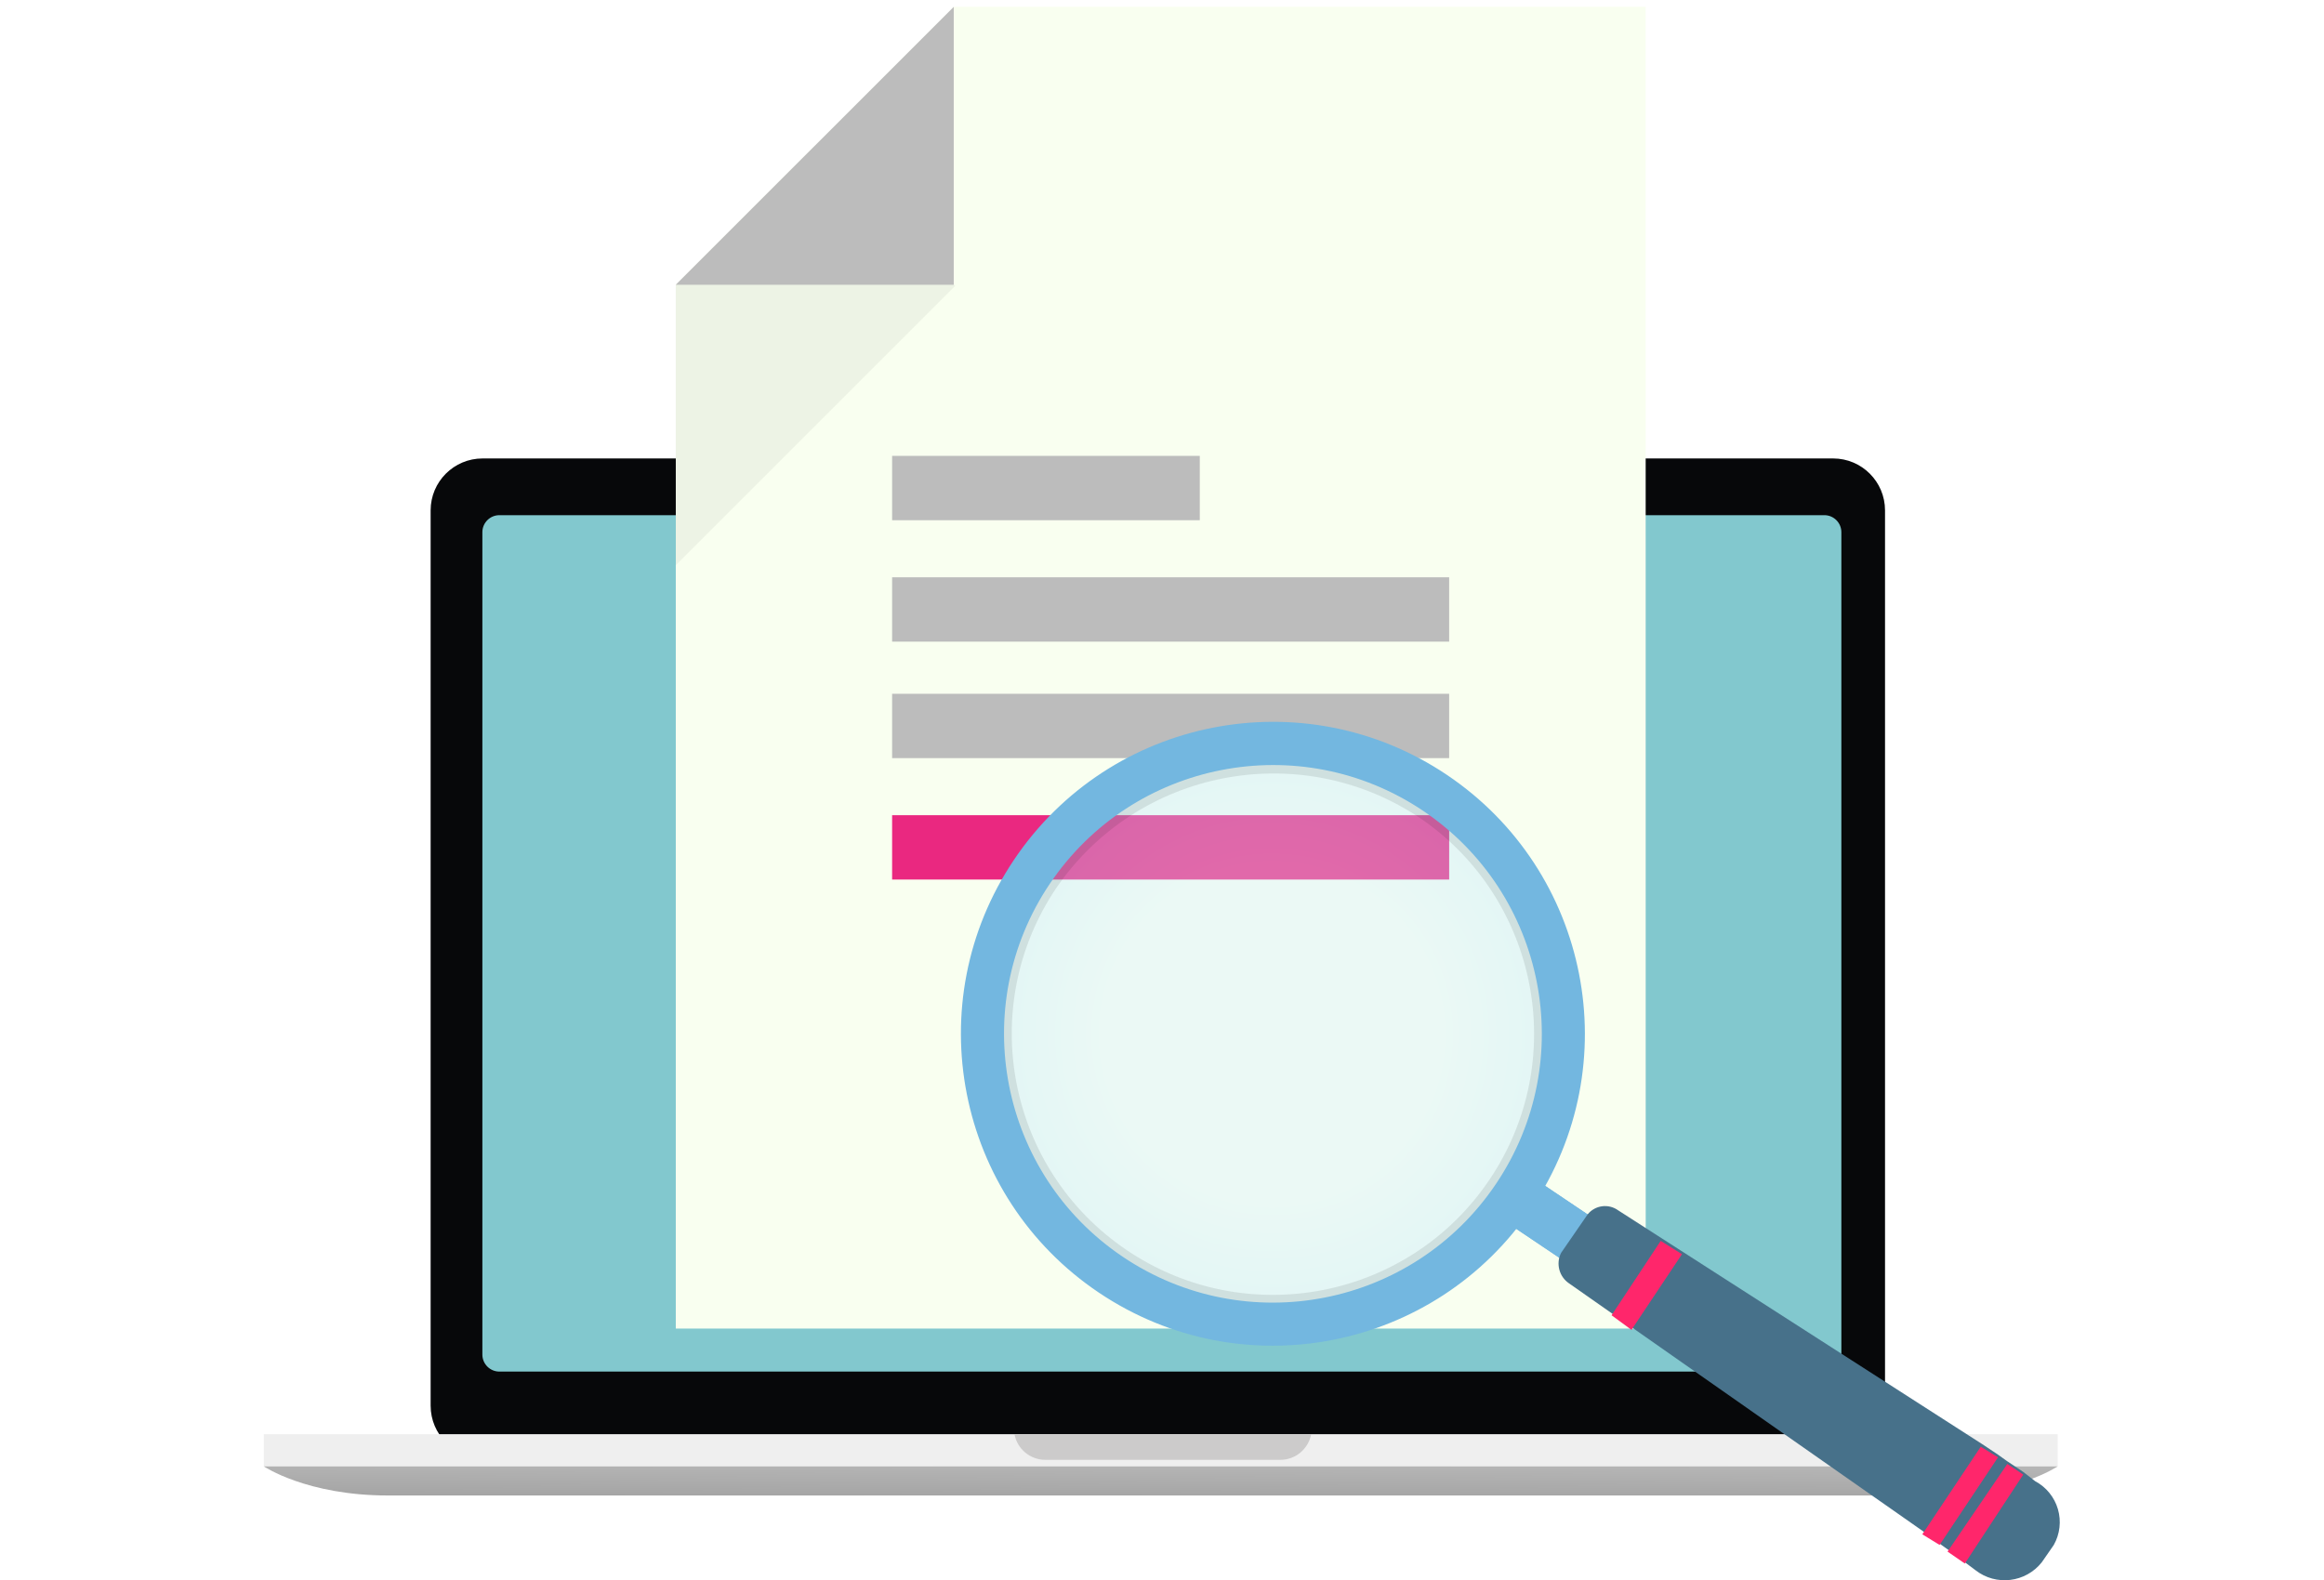
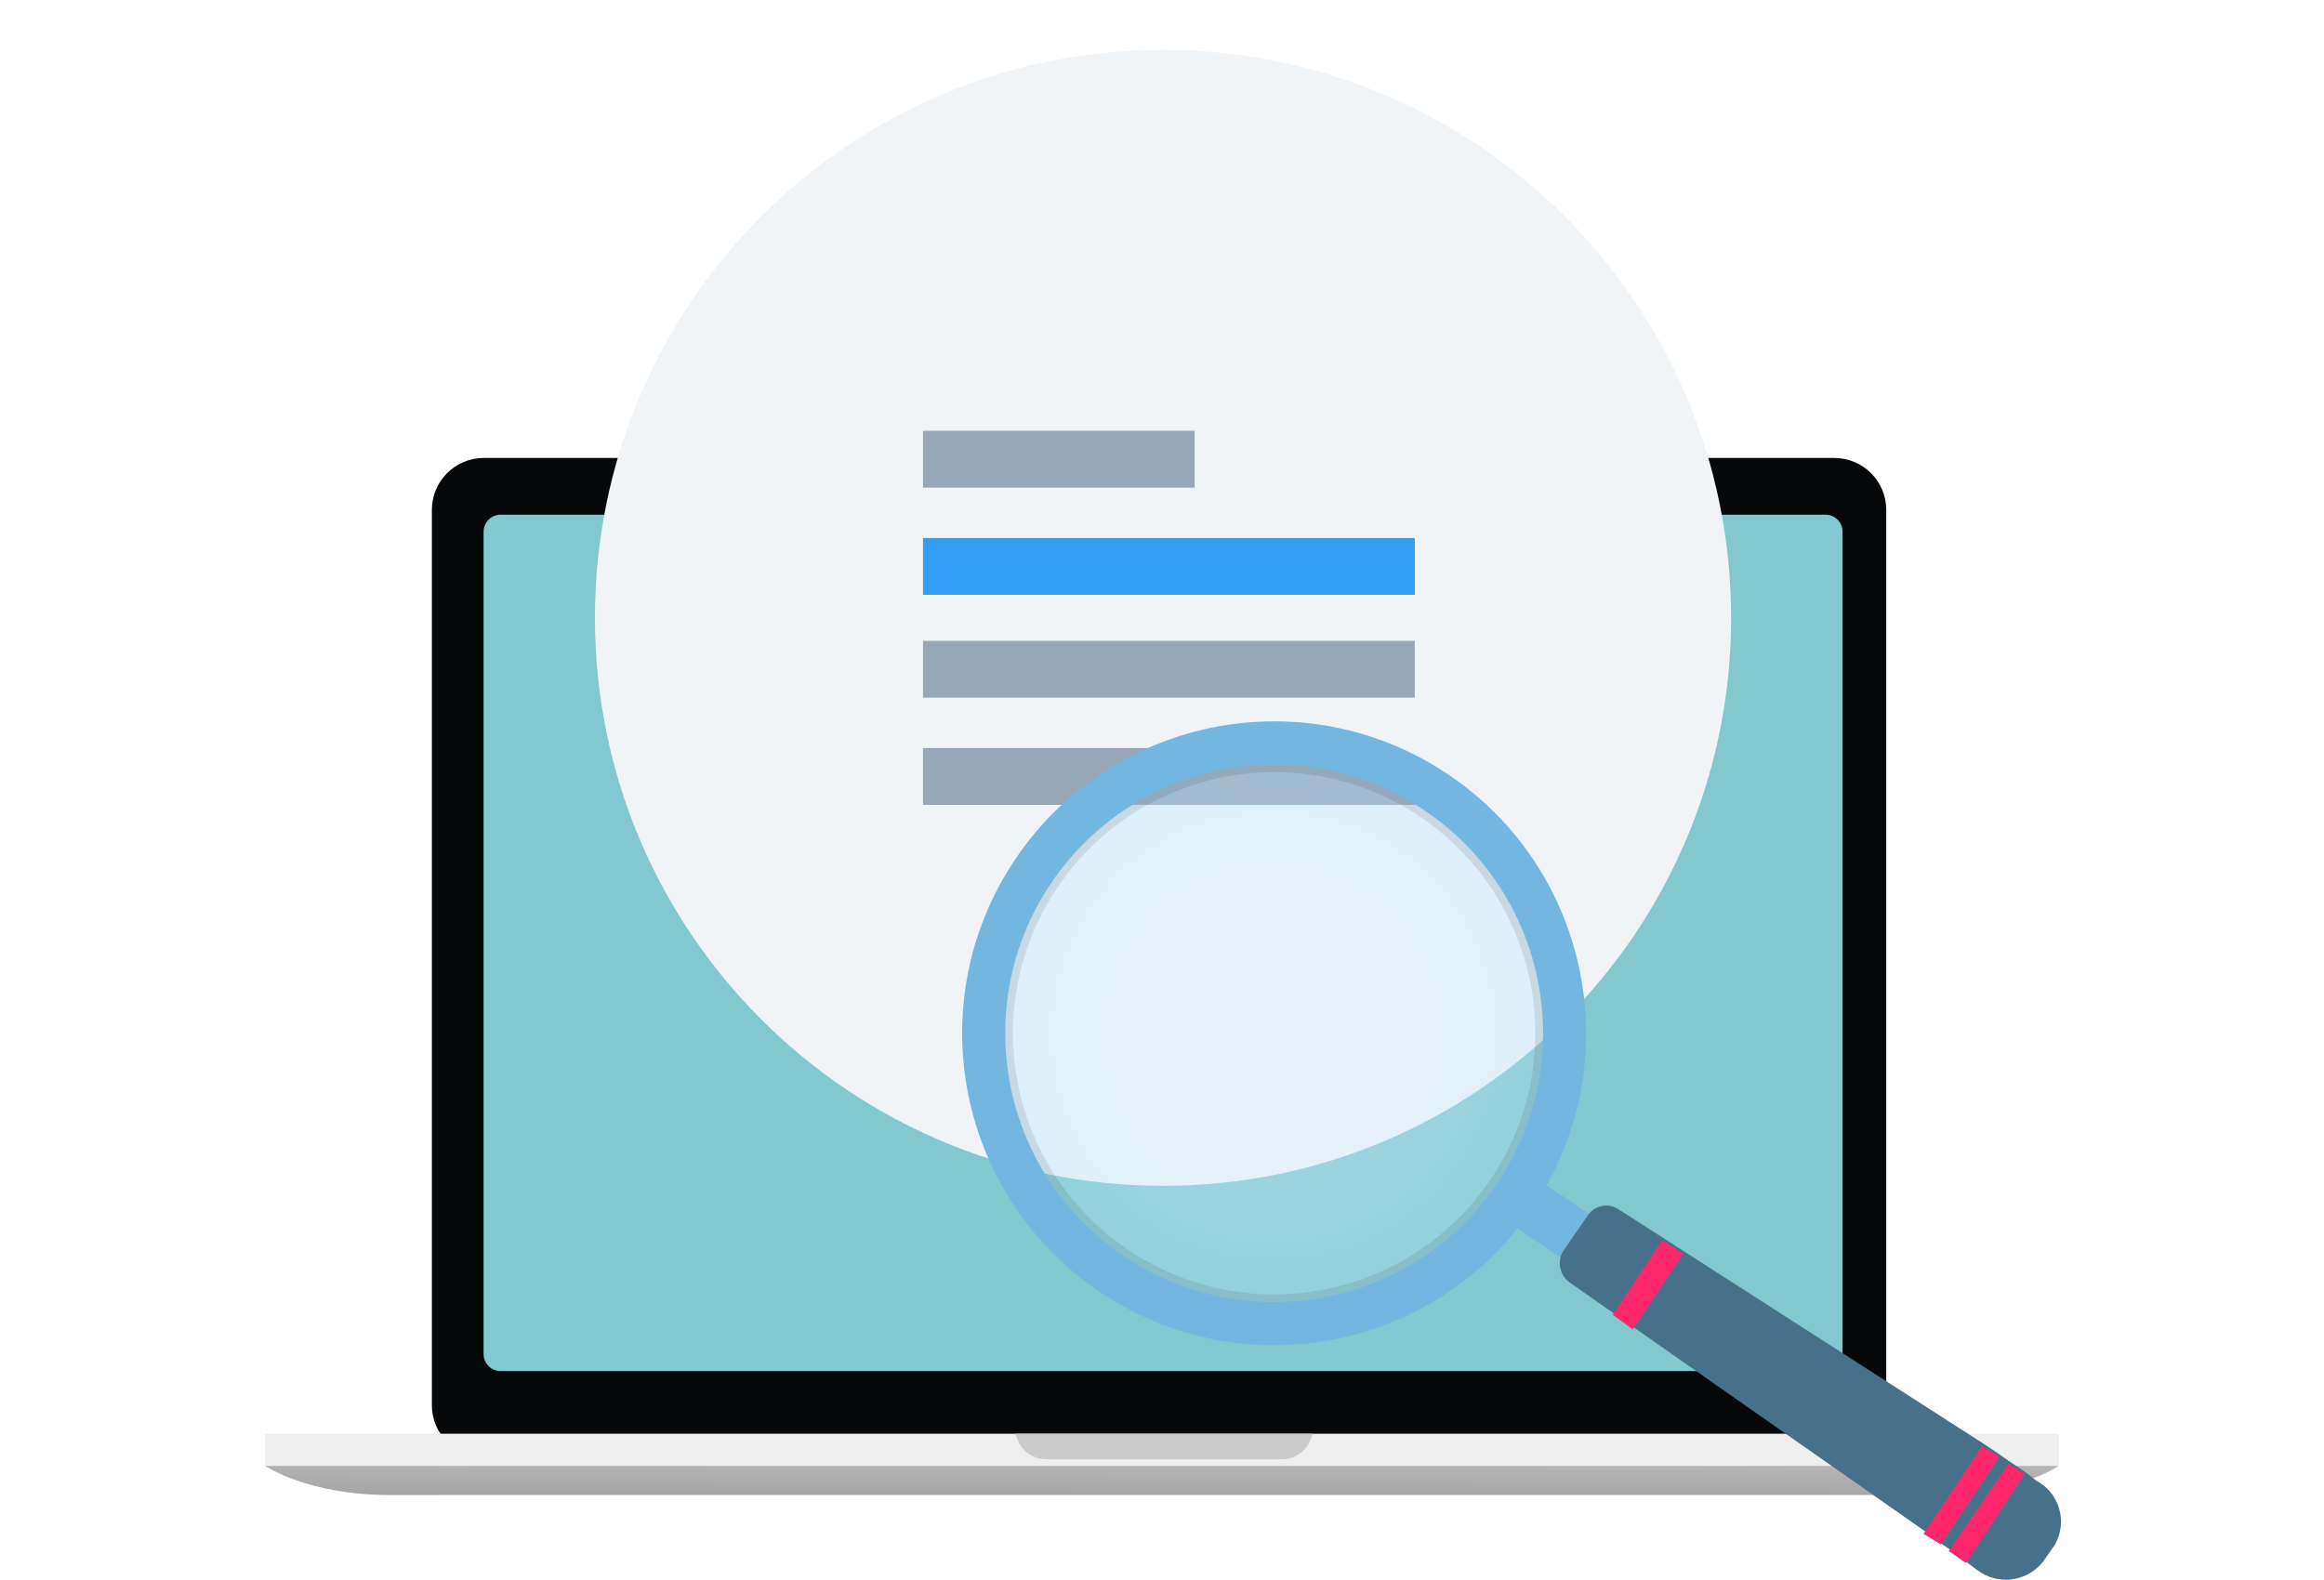
<svg xmlns="http://www.w3.org/2000/svg" id="Warstwa_1" data-name="Warstwa 1" viewBox="0 0 175 119">
  <defs>
-     <style>.cls-1{fill:#07080a;}.cls-2{fill:#efefef;}.cls-3{fill:url(#linear-gradient);}.cls-4{fill:#82c8ce;}.cls-5{fill:#cccbcb;}.cls-6{fill:#f9fff0;}.cls-7{fill:#bcbcbc;}.cls-8{fill:#ea2880;}.cls-9{opacity:0.05;}.cls-10{fill:#73b7e0;}.cls-11{fill:#47718a;}.cls-12{fill:#ff266b;}.cls-13{isolation:isolate;opacity:0.33;fill:url(#radial-gradient);}.cls-14{opacity:0.09;}</style>
-     <linearGradient id="linear-gradient" x1="87.45" y1="99.127" x2="87.3" y2="137.748" gradientUnits="userSpaceOnUse">
+     <style>.cls-1{fill:#07080a;}.cls-2{fill:#efefef;}.cls-3{fill:url(#linear-gradient);}.cls-4{fill:#82c8ce;}.cls-5{fill:#cccbcb;}.cls-6{fill:#f0f4f6;}.cls-7{fill:#98a7b7;}.cls-8{fill:#2f9ef3;}.cls-9{fill:#73b7e0;}.cls-10{fill:#47718a;}.cls-11{fill:#ff266b;}.cls-12{isolation:isolate;opacity:0.33;fill:url(#radial-gradient);}.cls-13{opacity:0.09;}</style>
+     <linearGradient id="linear-gradient" x1="87.542" y1="1263.472" x2="87.392" y2="1224.851" gradientTransform="matrix(1, 0, 0, -1, 0, 1362.562)" gradientUnits="userSpaceOnUse">
      <stop offset="0" stop-color="#fff" />
      <stop offset="1" />
    </linearGradient>
-     <radialGradient id="radial-gradient" cx="-544.589" cy="-370.181" r="23.1" gradientTransform="matrix(0.558, -0.83, -0.83, -0.558, 92.416, -580.669)" gradientUnits="userSpaceOnUse">
+     <radialGradient id="radial-gradient" cx="-691.333" cy="2007.926" r="23.119" gradientTransform="matrix(0.558, -0.83, 0.83, 0.558, -1184.966, -1616.385)" gradientUnits="userSpaceOnUse">
      <stop offset="0.531" stop-color="#cfedff" />
      <stop offset="1" stop-color="#ade1ff" />
    </radialGradient>
  </defs>
-   <rect class="cls-1" x="32.427" y="34.529" width="109.518" height="75.252" rx="3.911" />
-   <rect class="cls-2" x="19.865" y="108.018" width="135.08" height="2.423" />
-   <path class="cls-3" d="M116.661,110.442H19.866s3.23,2.193,9.357,2.193H145.588c6.128,0,9.357-2.193,9.357-2.193Z" />
-   <rect class="cls-4" x="36.323" y="38.801" width="102.334" height="64.502" rx="1.283" />
-   <path class="cls-5" d="M98.732,108.018a2.366,2.366,0,0,1-2.321,1.933h-17.7a2.369,2.369,0,0,1-2.32-1.933Z" />
-   <path class="cls-6" d="M123.924,100.064H50.888V21.447L71.82.515h52.1Z" />
-   <rect class="cls-7" x="67.177" y="34.335" width="23.169" height="4.846" />
-   <rect class="cls-7" x="67.177" y="43.48" width="41.947" height="4.846" />
-   <rect class="cls-7" x="67.177" y="52.253" width="41.947" height="4.846" />
-   <rect class="cls-8" x="67.177" y="61.398" width="41.947" height="4.846" />
-   <polygon class="cls-9" points="71.923 21.53 50.887 42.565 50.887 21.444 61.362 10.969 71.923 21.53" />
-   <polygon class="cls-7" points="71.819 21.447 50.887 21.447 71.819 0.515 71.819 21.447" />
-   <rect class="cls-10" x="114.37" y="88.044" width="3.9" height="7.2" transform="translate(-24.631 137.05) rotate(-56.089)" />
-   <rect class="cls-10" x="114.37" y="88.044" width="3.9" height="7.2" transform="translate(-24.631 137.05) rotate(-56.089)" />
-   <path class="cls-11" d="M153.253,111.56a3.494,3.494,0,0,1,1.4,4.8l-.9,1.3a3.57,3.57,0,0,1-5,.6l-.8-.6-1.2-.9-.7-.5-1.2-.9-26.7-18.7a1.8,1.8,0,0,1-.6-2.3l2-2.9a1.688,1.688,0,0,1,2.3-.3l27.4,17.6,1.2.8.7.5,1.2.8Z" />
-   <polygon class="cls-12" points="122.853 100.16 126.653 94.46 125.053 93.46 121.353 99.06 122.853 100.16" />
-   <polygon class="cls-12" points="150.453 109.76 146.053 116.36 144.753 115.56 149.153 108.96 150.453 109.76" />
-   <polygon class="cls-12" points="152.353 111.06 147.953 117.76 146.653 116.86 151.153 110.26 152.353 111.06" />
-   <path class="cls-13" d="M113.853,89.96a21.758,21.758,0,1,1-5.9-30.2A21.822,21.822,0,0,1,113.853,89.96Z" />
-   <g class="cls-14">
-     <path d="M114.753,90.56a22.84,22.84,0,1,1-6.2-31.7A22.833,22.833,0,0,1,114.753,90.56Zm-35.2-23.7a19.664,19.664,0,1,0,27.3-5.3A19.829,19.829,0,0,0,79.553,66.86Z" />
+   <rect class="cls-1" x="32.519" y="34.492" width="109.518" height="75.252" rx="3.911" />
+   <rect class="cls-2" x="19.957" y="107.981" width="135.08" height="2.423" />
+   <path class="cls-3" d="M116.753,110.405H19.958s3.23,2.193,9.357,2.193H145.68c6.128,0,9.357-2.193,9.357-2.193Z" />
+   <rect class="cls-4" x="36.415" y="38.764" width="102.334" height="64.502" rx="1.283" />
+   <path class="cls-5" d="M98.824,107.981a2.365,2.365,0,0,1-2.321,1.933H78.8a2.368,2.368,0,0,1-2.32-1.933Z" />
+   <circle class="cls-6" cx="87.577" cy="46.534" r="42.778" />
+   <rect class="cls-7" x="69.502" y="32.448" width="20.456" height="4.278" />
+   <rect class="cls-8" x="69.502" y="40.522" width="37.034" height="4.278" />
+   <rect class="cls-7" x="69.502" y="48.267" width="37.034" height="4.278" />
+   <path class="cls-7" d="M69.5,56.341h34.814a2.219,2.219,0,0,1,2.219,2.219V60.62a0,0,0,0,1,0,0H69.5a0,0,0,0,1,0,0V56.341A0,0,0,0,1,69.5,56.341Z" />
+   <rect class="cls-9" x="114.462" y="88.007" width="3.9" height="7.2" transform="translate(-24.56 137.11) rotate(-56.089)" />
+   <rect class="cls-9" x="114.462" y="88.007" width="3.9" height="7.2" transform="translate(-24.56 137.11) rotate(-56.089)" />
+   <path class="cls-10" d="M153.345,111.523a3.494,3.494,0,0,1,1.44,4.727c-.013.024-.026.049-.04.073l-.9,1.3a3.57,3.57,0,0,1-5,.6l-.8-.6-1.2-.9-.7-.5-1.2-.9-26.7-18.7a1.8,1.8,0,0,1-.6-2.3l2-2.9a1.688,1.688,0,0,1,2.3-.3l27.4,17.6,1.2.8.7.5,1.2.8Z" />
+   <polygon class="cls-11" points="122.945 100.123 126.745 94.423 125.145 93.423 121.445 99.023 122.945 100.123" />
+   <polygon class="cls-11" points="150.545 109.723 146.145 116.323 144.845 115.523 149.245 108.923 150.545 109.723" />
+   <polygon class="cls-11" points="152.445 111.023 148.045 117.723 146.745 116.823 151.245 110.223 152.445 111.023" />
+   <path class="cls-12" d="M113.945,89.923a21.758,21.758,0,1,1-5.9-30.2A21.758,21.758,0,0,1,113.945,89.923Z" />
+   <g class="cls-13">
+     <path d="M114.845,90.523a22.84,22.84,0,1,1-6.2-31.7h0a22.833,22.833,0,0,1,6.208,31.688Zm-35.2-23.7a19.664,19.664,0,1,0,27.3-5.3A19.663,19.663,0,0,0,79.645,66.823Z" />
  </g>
-   <path class="cls-10" d="M115.353,90.96a23.492,23.492,0,1,1-6.4-32.6A23.5,23.5,0,0,1,115.353,90.96Zm-36.3-24.4a20.247,20.247,0,1,0,28.1-5.5A20.27,20.27,0,0,0,79.053,66.56Z" />
+   <path class="cls-9" d="M115.445,90.923a23.492,23.492,0,1,1-6.4-32.6h0A23.5,23.5,0,0,1,115.445,90.923Zm-36.3-24.4a20.247,20.247,0,1,0,28.1-5.5h0A20.27,20.27,0,0,0,79.145,66.523Z" />
</svg>
